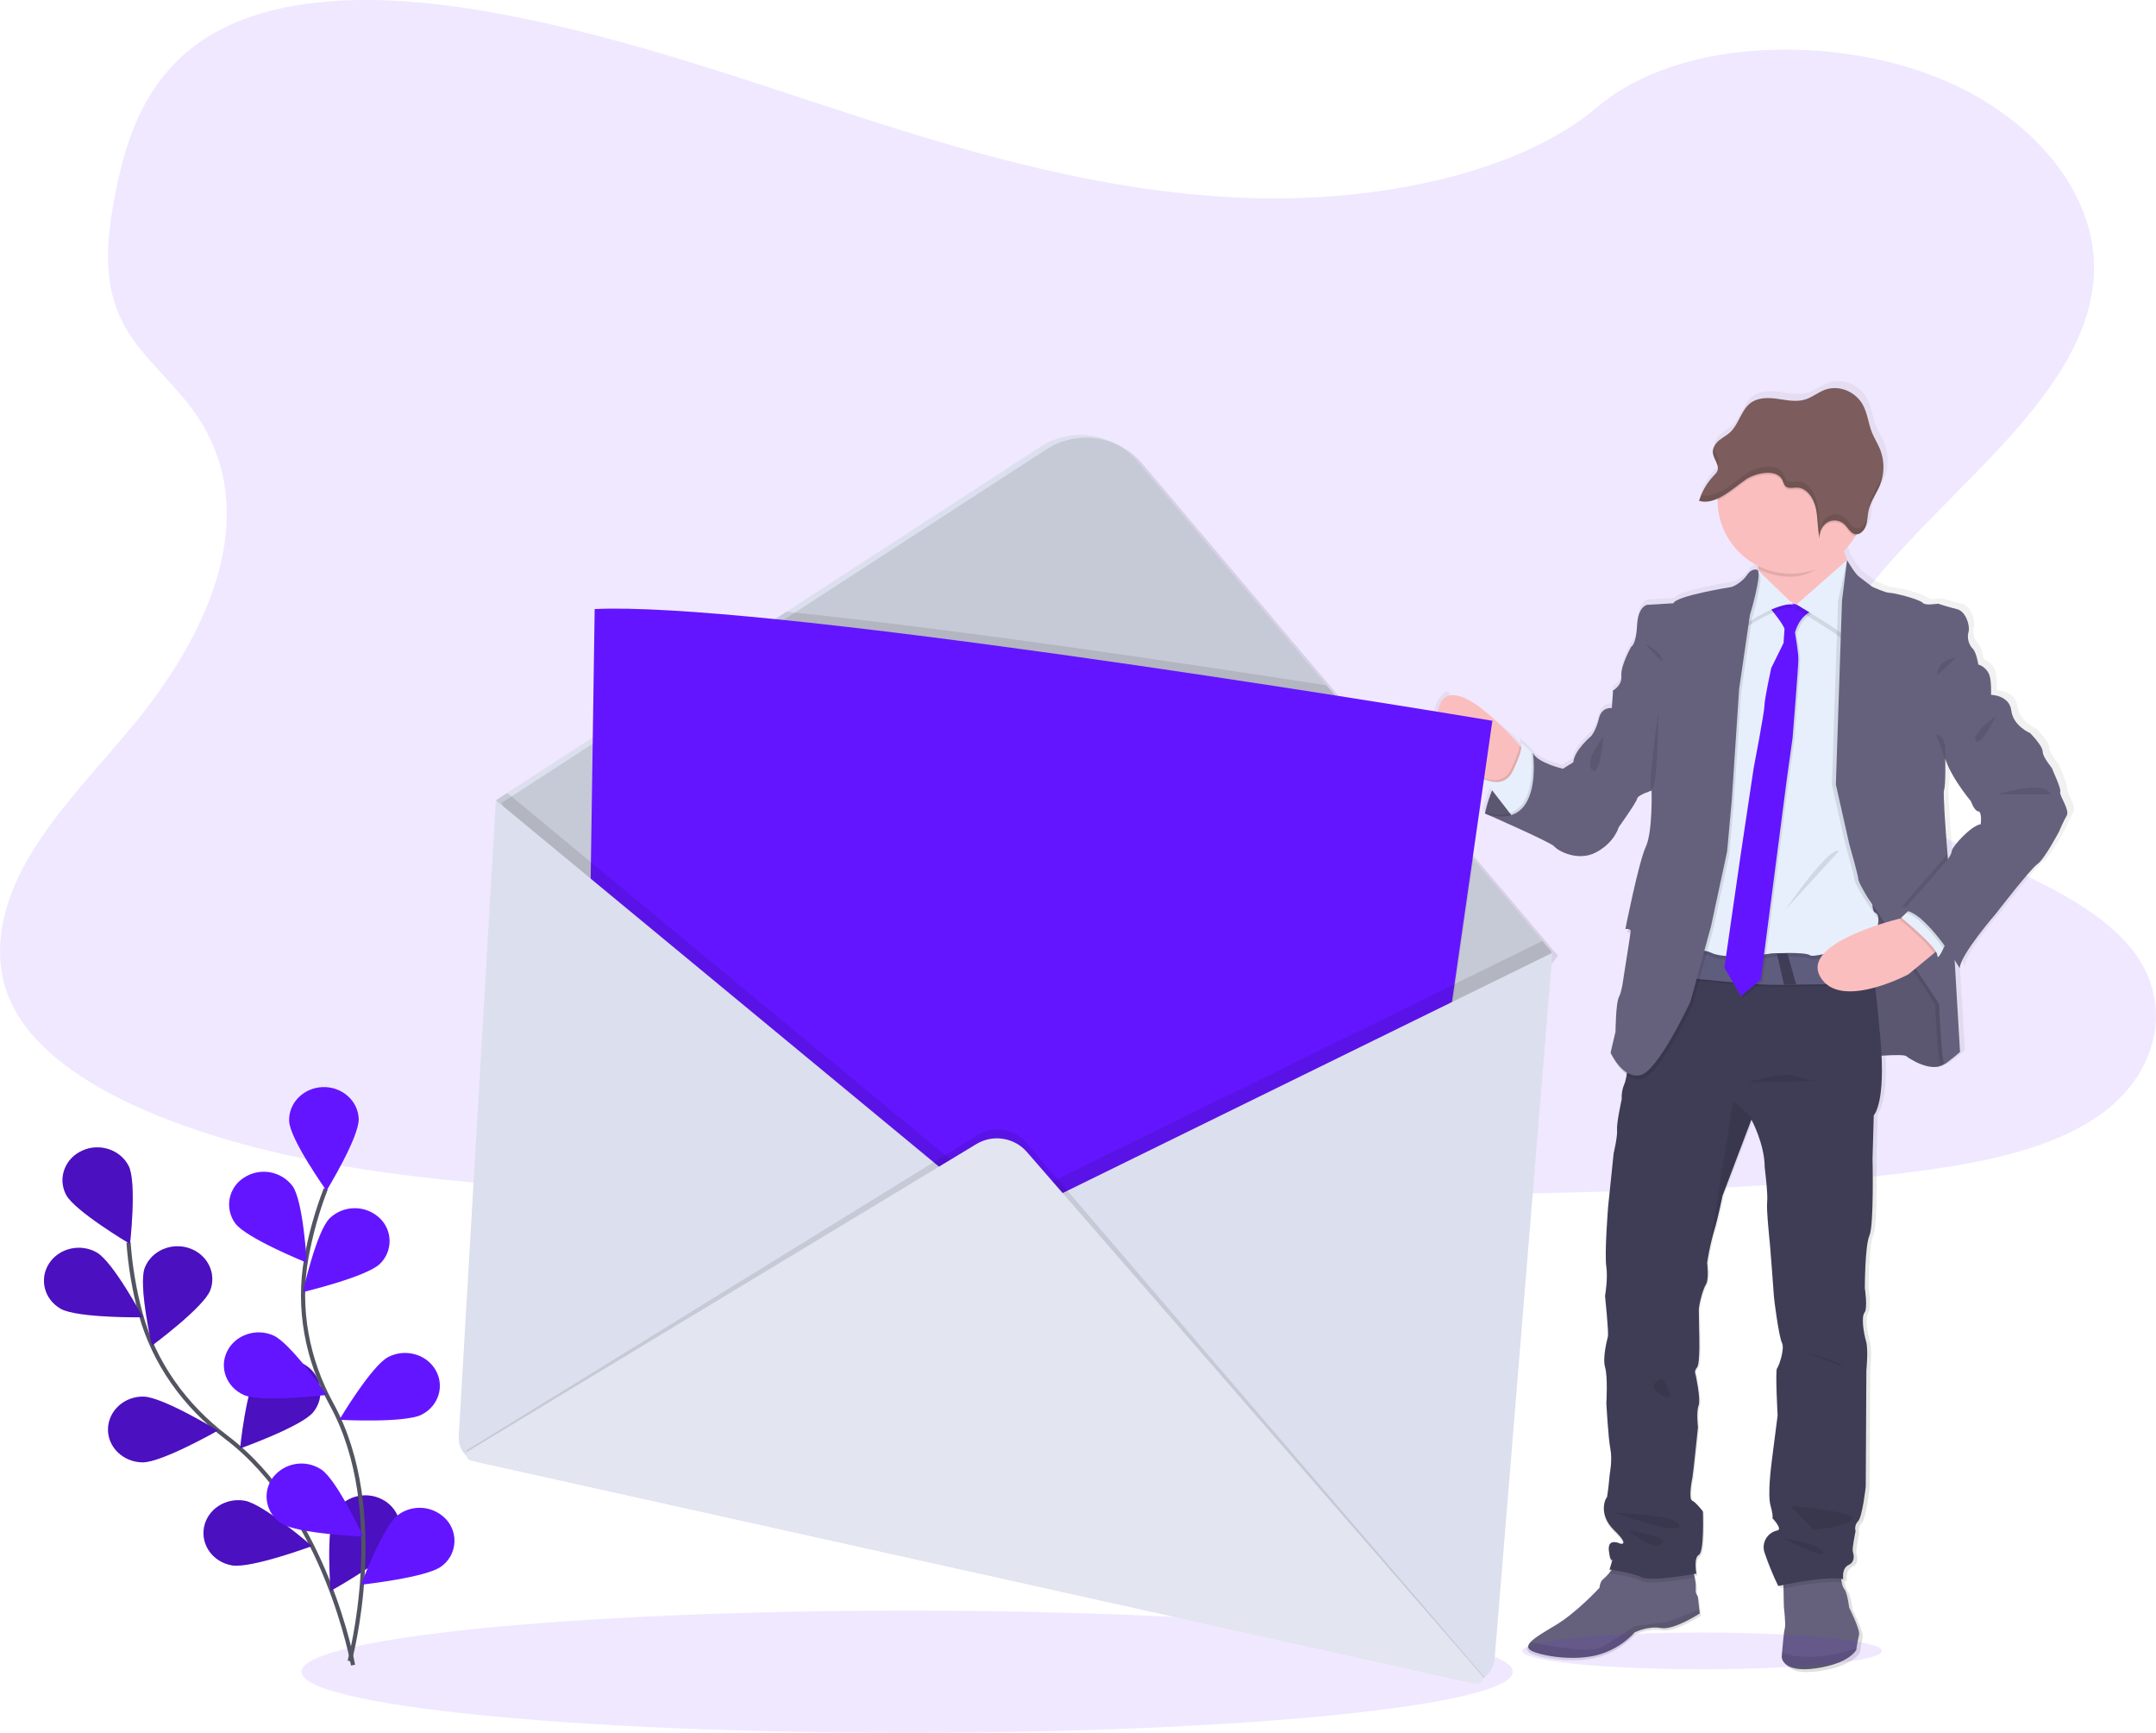
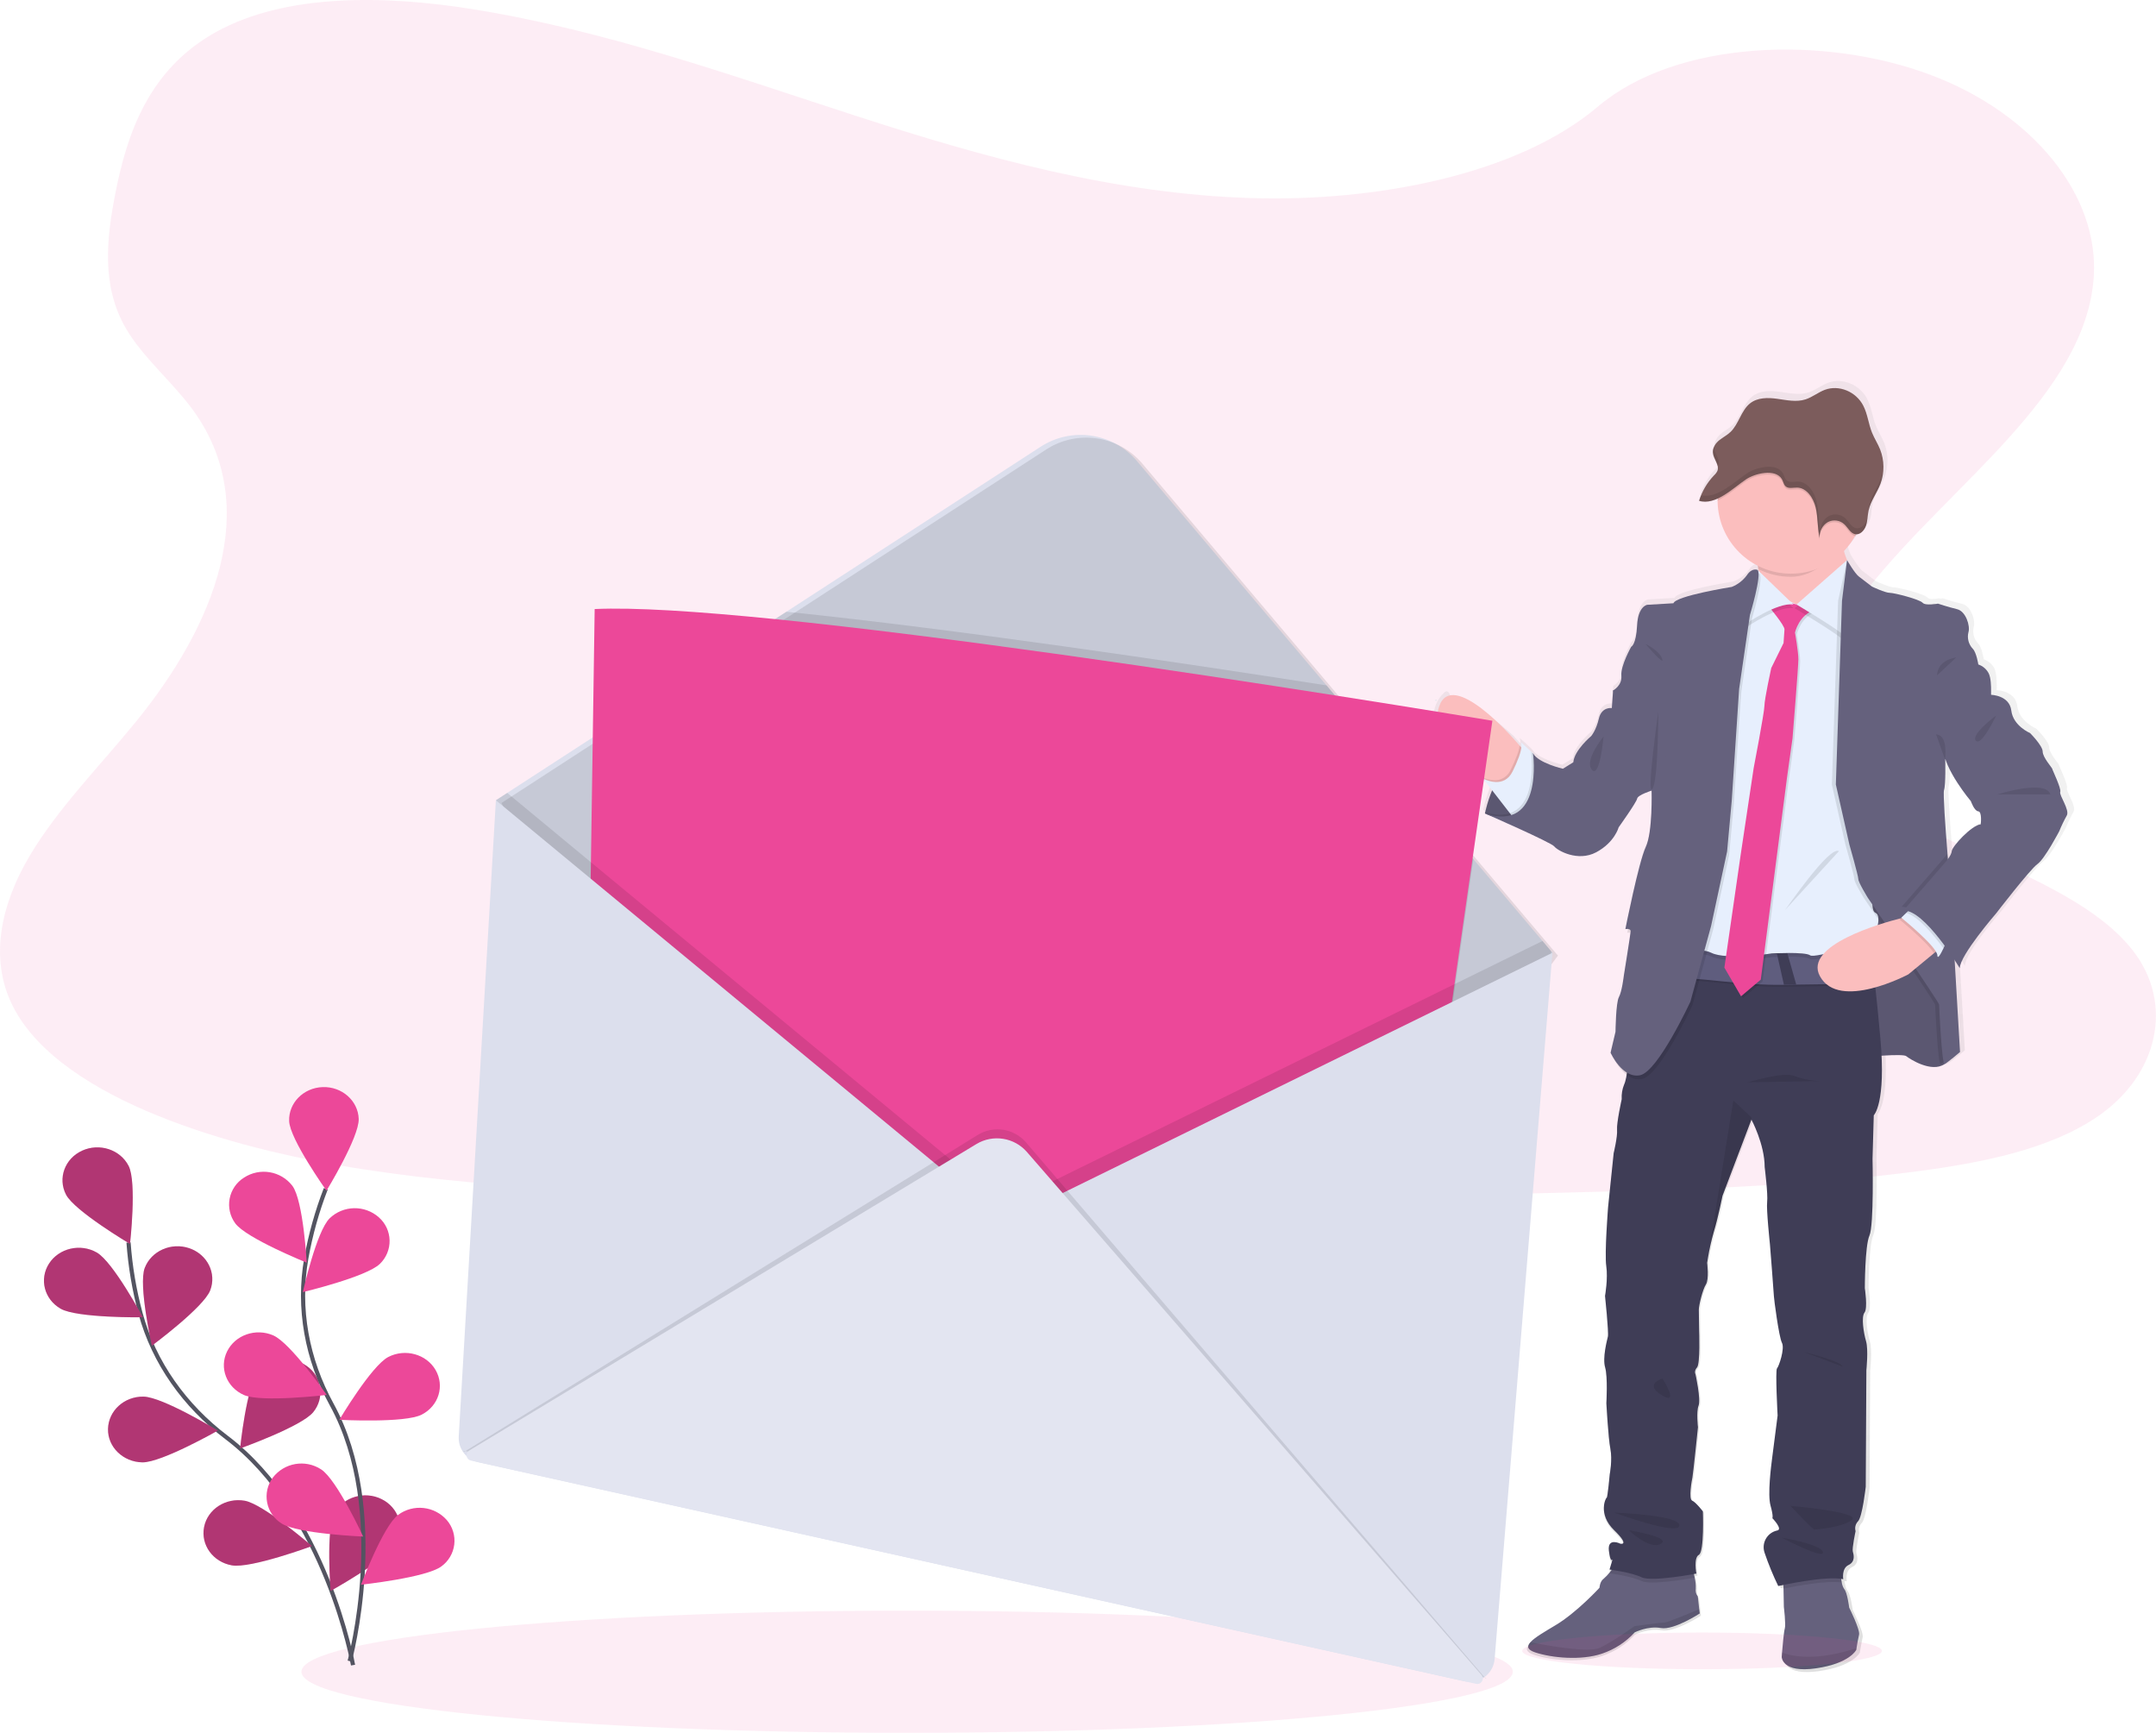
<svg xmlns="http://www.w3.org/2000/svg" id="94c1f45f-2d92-458e-bbfe-f6c69da92e14" data-name="Layer 1" width="1034.95" height="831.61" viewBox="0 0 1034.95 831.61">
  <defs>
    <linearGradient id="eb1b6581-0e6c-46f0-8ed9-49203ffc7122" x1="924.49" y1="836.62" x2="924.49" y2="217.05" gradientUnits="userSpaceOnUse">
      <stop offset="0" stop-color="gray" stop-opacity="0.25" />
      <stop offset="0.54" stop-color="gray" stop-opacity="0.12" />
      <stop offset="1" stop-color="gray" stop-opacity="0.1" />
    </linearGradient>
  </defs>
-   <path d="M683.84,129.27C617.49,127.36,554.3,109.52,494,90S373.84,48.89,309.08,38.55c-41.65-6.65-89.28-7.59-122.84,11C153.94,67.44,143.51,98.33,137.9,127c-4.23,21.56-6.71,44.26,4.86,64.44,8,14,22.29,25.79,32.15,39.21,34.3,46.71,10.06,104.3-27.12,149.9-17.44,21.39-37.67,41.8-51.13,64.57S77,494,88.75,517.2c11.67,23,39.48,40.31,69.61,52.48,61.19,24.7,133.3,31.77,203.61,35.78,155.64,8.86,312.12,5,468.18,1.18,57.75-1.42,115.76-2.86,172.58-10.3,31.55-4.13,64.12-10.68,87-26.5,29.08-20.08,36.28-54.09,16.8-79.27-32.68-42.24-123-52.73-145.89-98.06-12.58-24.95.34-52.75,18.61-75.89,39.2-49.64,104.91-93.19,108.37-149.93,2.37-39-29.21-78-78.05-96.44-51.19-19.33-122.18-16.9-160,15.1C810.76,118.29,742.42,131,683.84,129.27Z" transform="translate(-82.53 -34.2)" fill="#6415ff" opacity="0.1" />
-   <ellipse cx="435.45" cy="802.29" rx="290.75" ry="29.32" fill="#6415ff" opacity="0.1" />
+   <path d="M683.84,129.27C617.49,127.36,554.3,109.52,494,90S373.84,48.89,309.08,38.55c-41.65-6.65-89.28-7.59-122.84,11C153.94,67.44,143.51,98.33,137.9,127c-4.23,21.56-6.71,44.26,4.86,64.44,8,14,22.29,25.79,32.15,39.21,34.3,46.71,10.06,104.3-27.12,149.9-17.44,21.39-37.67,41.8-51.13,64.57S77,494,88.75,517.2c11.67,23,39.48,40.31,69.61,52.48,61.19,24.7,133.3,31.77,203.61,35.78,155.64,8.86,312.12,5,468.18,1.18,57.75-1.42,115.76-2.86,172.58-10.3,31.55-4.13,64.12-10.68,87-26.5,29.08-20.08,36.28-54.09,16.8-79.27-32.68-42.24-123-52.73-145.89-98.06-12.58-24.95.34-52.75,18.61-75.89,39.2-49.64,104.91-93.19,108.37-149.93,2.37-39-29.21-78-78.05-96.44-51.19-19.33-122.18-16.9-160,15.1C810.76,118.29,742.42,131,683.84,129.27Z" transform="translate(-82.53 -34.2)" fill="#EC4899" opacity="0.1" />
+   <ellipse cx="435.45" cy="802.29" rx="290.75" ry="29.32" fill="#EC4899" opacity="0.1" />
  <path d="M252,833.31S239.1,760.22,191.22,724c-20.09-15.2-34.79-35.87-41.21-59.41a179.25,179.25,0,0,1-5.78-34.1" transform="translate(-82.53 -34.2)" fill="none" stroke="#535461" stroke-miterlimit="10" stroke-width="2" />
-   <path d="M114.21,607.49c4,7.83,30.73,23.68,30.73,23.68s3.36-29.61-.67-37.45-14-11.11-22.32-7.31S110.18,599.65,114.21,607.49Z" transform="translate(-82.53 -34.2)" fill="#6415ff" />
-   <path d="M111.66,662.28c7.9,4.51,39.44,4.11,39.44,4.11S136.87,639.81,129,635.3s-18.16-2.13-22.94,5.32S103.77,657.77,111.66,662.28Z" transform="translate(-82.53 -34.2)" fill="#6415ff" />
-   <path d="M150.87,736c9.22.13,36.23-15.25,36.23-15.25s-26.49-16.16-35.72-16.3-16.82,6.82-17,15.53S141.64,735.84,150.87,736Z" transform="translate(-82.53 -34.2)" fill="#6415ff" />
-   <path d="M193.83,785.43c9.06,1.61,38.44-9.25,38.44-9.25S209.05,756,200,754.42s-17.8,4-19.5,12.6S184.76,783.83,193.83,785.43Z" transform="translate(-82.53 -34.2)" fill="#6415ff" />
-   <path d="M183.44,653.45c-3.15,8.19-28,26.55-28,26.55s-6.58-29.12-3.43-37.31,12.74-12.42,21.41-9.45S186.59,645.27,183.44,653.45Z" transform="translate(-82.53 -34.2)" fill="#6415ff" />
-   <path d="M232.91,711.89c-5.6,6.93-35.12,17.43-35.12,17.43s3-29.65,8.56-36.57a17.38,17.38,0,0,1,23.42-3A15.2,15.2,0,0,1,232.91,711.89Z" transform="translate(-82.53 -34.2)" fill="#6415ff" />
-   <path d="M272.73,774.92c-4.28,7.72-31.49,22.78-31.49,22.78s-2.39-29.69,1.89-37.41,14.37-10.7,22.55-6.66S277,767.2,272.73,774.92Z" transform="translate(-82.53 -34.2)" fill="#6415ff" />
+   <path d="M114.21,607.49c4,7.83,30.73,23.68,30.73,23.68s3.36-29.61-.67-37.45-14-11.11-22.32-7.31S110.18,599.65,114.21,607.49Z" transform="translate(-82.53 -34.2)" fill="#EC4899" />
+   <path d="M111.66,662.28c7.9,4.51,39.44,4.11,39.44,4.11S136.87,639.81,129,635.3s-18.16-2.13-22.94,5.32S103.77,657.77,111.66,662.28Z" transform="translate(-82.53 -34.2)" fill="#EC4899" />
+   <path d="M150.87,736c9.22.13,36.23-15.25,36.23-15.25s-26.49-16.16-35.72-16.3-16.82,6.82-17,15.53S141.64,735.84,150.87,736Z" transform="translate(-82.53 -34.2)" fill="#EC4899" />
+   <path d="M193.83,785.43c9.06,1.61,38.44-9.25,38.44-9.25S209.05,756,200,754.42s-17.8,4-19.5,12.6S184.76,783.83,193.83,785.43Z" transform="translate(-82.53 -34.2)" fill="#EC4899" />
+   <path d="M183.44,653.45c-3.15,8.19-28,26.55-28,26.55s-6.58-29.12-3.43-37.31,12.74-12.42,21.41-9.45S186.59,645.27,183.44,653.45Z" transform="translate(-82.53 -34.2)" fill="#EC4899" />
+   <path d="M232.91,711.89c-5.6,6.93-35.12,17.43-35.12,17.43s3-29.65,8.56-36.57a17.38,17.38,0,0,1,23.42-3A15.2,15.2,0,0,1,232.91,711.89Z" transform="translate(-82.53 -34.2)" fill="#EC4899" />
+   <path d="M272.73,774.92c-4.28,7.72-31.49,22.78-31.49,22.78s-2.39-29.69,1.89-37.41,14.37-10.7,22.55-6.66S277,767.2,272.73,774.92Z" transform="translate(-82.53 -34.2)" fill="#EC4899" />
  <path d="M114.21,607.49c4,7.83,30.73,23.68,30.73,23.68s3.36-29.61-.67-37.45-14-11.11-22.32-7.31S110.18,599.65,114.21,607.49Z" transform="translate(-82.53 -34.2)" opacity="0.25" />
  <path d="M111.66,662.28c7.9,4.51,39.44,4.11,39.44,4.11S136.87,639.81,129,635.3s-18.16-2.13-22.94,5.32S103.77,657.77,111.66,662.28Z" transform="translate(-82.53 -34.2)" opacity="0.25" />
  <path d="M150.87,736c9.22.13,36.23-15.25,36.23-15.25s-26.49-16.16-35.72-16.3-16.82,6.82-17,15.53S141.64,735.84,150.87,736Z" transform="translate(-82.53 -34.2)" opacity="0.25" />
  <path d="M193.83,785.43c9.06,1.61,38.44-9.25,38.44-9.25S209.05,756,200,754.42s-17.8,4-19.5,12.6S184.76,783.83,193.83,785.43Z" transform="translate(-82.53 -34.2)" opacity="0.25" />
  <path d="M183.44,653.45c-3.15,8.19-28,26.55-28,26.55s-6.58-29.12-3.43-37.31,12.74-12.42,21.41-9.45S186.59,645.27,183.44,653.45Z" transform="translate(-82.53 -34.2)" opacity="0.25" />
  <path d="M232.91,711.89c-5.6,6.93-35.12,17.43-35.12,17.43s3-29.65,8.56-36.57a17.38,17.38,0,0,1,23.42-3A15.2,15.2,0,0,1,232.91,711.89Z" transform="translate(-82.53 -34.2)" opacity="0.25" />
  <path d="M272.73,774.92c-4.28,7.72-31.49,22.78-31.49,22.78s-2.39-29.69,1.89-37.41,14.37-10.7,22.55-6.66S277,767.2,272.73,774.92Z" transform="translate(-82.53 -34.2)" opacity="0.25" />
  <path d="M250.38,831.39s19.57-71.76-8.65-123.2c-11.84-21.58-16.41-46.1-12.17-70.08a180,180,0,0,1,9.35-33.38" transform="translate(-82.53 -34.2)" fill="none" stroke="#535461" stroke-miterlimit="10" stroke-width="2" />
-   <path d="M221.33,572.22c.32,8.7,17.93,33.41,17.93,33.41s15.78-25.79,15.46-34.5-8.05-15.52-17.27-15.22S221,563.51,221.33,572.22Z" transform="translate(-82.53 -34.2)" fill="#6415ff" />
-   <path d="M195.49,621.34c5.28,7.14,34.28,18.84,34.28,18.84s-1.6-29.74-6.88-36.89a17.35,17.35,0,0,0-23.26-3.91A15.23,15.23,0,0,0,195.49,621.34Z" transform="translate(-82.53 -34.2)" fill="#6415ff" />
-   <path d="M199.69,703.71c8.38,3.65,39.68-.07,39.68-.07s-17.29-24.92-25.67-28.57-18.3-.2-22.17,7.71S191.32,700.06,199.69,703.71Z" transform="translate(-82.53 -34.2)" fill="#6415ff" />
-   <path d="M217.74,765.36c7.61,4.94,39.12,6.25,39.12,6.25s-12.58-27.31-20.18-32.24a17.33,17.33,0,0,0-23.23,4A15.23,15.23,0,0,0,217.74,765.36Z" transform="translate(-82.53 -34.2)" fill="#6415ff" />
-   <path d="M264.9,640.73c-6.4,6.28-37,13.57-37,13.57s6.49-29.15,12.88-35.43a17.42,17.42,0,0,1,23.63-.44A15.16,15.16,0,0,1,264.9,640.73Z" transform="translate(-82.53 -34.2)" fill="#6415ff" />
-   <path d="M285,713.08c-8.09,4.19-39.58,2.5-39.58,2.5s15.43-26,23.52-30.16,18.25-1.39,22.68,6.25S293.13,708.89,285,713.08Z" transform="translate(-82.53 -34.2)" fill="#6415ff" />
-   <path d="M294.39,785.94c-7.23,5.42-38.57,8.78-38.57,8.78s10.56-28.07,17.79-33.49a17.38,17.38,0,0,1,23.47,2.55A15.19,15.19,0,0,1,294.39,785.94Z" transform="translate(-82.53 -34.2)" fill="#6415ff" />
+   <path d="M221.33,572.22c.32,8.7,17.93,33.41,17.93,33.41s15.78-25.79,15.46-34.5-8.05-15.52-17.27-15.22S221,563.51,221.33,572.22Z" transform="translate(-82.53 -34.2)" fill="#EC4899" />
+   <path d="M195.49,621.34c5.28,7.14,34.28,18.84,34.28,18.84s-1.6-29.74-6.88-36.89a17.35,17.35,0,0,0-23.26-3.91A15.23,15.23,0,0,0,195.49,621.34Z" transform="translate(-82.53 -34.2)" fill="#EC4899" />
+   <path d="M199.69,703.71c8.38,3.65,39.68-.07,39.68-.07s-17.29-24.92-25.67-28.57-18.3-.2-22.17,7.71S191.32,700.06,199.69,703.71Z" transform="translate(-82.53 -34.2)" fill="#EC4899" />
+   <path d="M217.74,765.36c7.61,4.94,39.12,6.25,39.12,6.25s-12.58-27.31-20.18-32.24a17.33,17.33,0,0,0-23.23,4A15.23,15.23,0,0,0,217.74,765.36Z" transform="translate(-82.53 -34.2)" fill="#EC4899" />
+   <path d="M264.9,640.73c-6.4,6.28-37,13.57-37,13.57s6.49-29.15,12.88-35.43a17.42,17.42,0,0,1,23.63-.44A15.16,15.16,0,0,1,264.9,640.73Z" transform="translate(-82.53 -34.2)" fill="#EC4899" />
+   <path d="M285,713.08c-8.09,4.19-39.58,2.5-39.58,2.5s15.43-26,23.52-30.16,18.25-1.39,22.68,6.25S293.13,708.89,285,713.08Z" transform="translate(-82.53 -34.2)" fill="#EC4899" />
+   <path d="M294.39,785.94c-7.23,5.42-38.57,8.78-38.57,8.78s10.56-28.07,17.79-33.49a17.38,17.38,0,0,1,23.47,2.55A15.19,15.19,0,0,1,294.39,785.94Z" transform="translate(-82.53 -34.2)" fill="#EC4899" />
  <path d="M1074.74,412.36c.6-1.64-3.9-10.73-3.9-11.18s-4.65-5.52-4.65-8.35-6.16-8.94-6.16-8.94-8.25-3.43-9.15-10.88-9.89-7.61-9.91-7.61h0s0-.68.06-1.71c0-2.32-.07-6.46-1.11-8.72a8.85,8.85,0,0,0-5.11-4.33s-.9-5.81-2.7-7.6A8.56,8.56,0,0,1,1030,335c.9-2.83-1.2-10-5.56-11s-9.3-2.68-9.3-2.68-.49.09-1.2.19l-.6-.19a26.78,26.78,0,0,1-3.16.39,3.85,3.85,0,0,1-2.54-.84c-1.51-1.64-13.67-4.77-15.92-4.77s-8.71-3-8.71-3l-6.44-4.92c-1.81-1.38-5.16-7-5.65-7.79l-.06-.11h0l0,0a27,27,0,0,1-1.36-3.92v0a35.44,35.44,0,0,0,5.58-7.67c.16-.29.3-.59.44-.88a3.59,3.59,0,0,0,1-.16c.13,0,.26-.1.39-.15a6.55,6.55,0,0,0,3.19-3.81h0c.11-.32.21-.65.29-1,0-.11,0-.23.07-.34s.1-.45.14-.68.05-.26.07-.38.07-.45.1-.68,0-.25,0-.37c0-.29.07-.57.11-.85h0a30.28,30.28,0,0,1,.47-3.15s0,0,0,0h0c.9-4,3.33-7.46,5.06-11.2h0c.25-.53.48-1.08.69-1.63s.42-1.2.59-1.81l.15-.56c.11-.44.21-.89.3-1.34,0-.2.08-.4.11-.6.1-.62.19-1.24.24-1.87A23.18,23.18,0,0,0,987,246.72c-1.13-2.8-2.8-5.32-3.94-8.12-1.73-4.24-2.18-9-4.29-13.08-3.53-6.78-11.85-10.17-18.69-7.62-3.27,1.21-6.1,3.57-9.41,4.63-4.44,1.41-9.18.35-13.77-.29s-9.67-.69-13.36,2.31c-4.25,3.45-5.42,9.94-9.41,13.73-1.67,1.59-3.76,2.61-5.53,4.08a9,9,0,0,0-2.77,3.79c0,.11-.07.21-.1.32s-.07.25-.1.38-.06.3-.08.45,0,.21,0,.31a5.33,5.33,0,0,0,0,.8h0a6.54,6.54,0,0,0,.13.75c0,.07,0,.14,0,.21s.12.41.19.62a.56.56,0,0,0,0,.12c.08.23.17.45.26.68l.15.34.12.28a17.38,17.38,0,0,1,1.39,3.46,3.91,3.91,0,0,1-.13,2.29,7,7,0,0,1-1.67,2.18,31,31,0,0,0-6.77,10.85c-.17.46-.34.92-.49,1.4v0l.21.05a8.52,8.52,0,0,0,1.31.29c.25,0,.5.06.76.08a11.75,11.75,0,0,0,3.06-.24c.25-.05.51-.11.76-.18a18.87,18.87,0,0,0,3-1.11c0,.3,0,.61,0,.91s0,.34,0,.51a35.47,35.47,0,0,0,19.69,31.71c0,.32.09.65.13,1s.07.54.1.81l-.4-.39s-2.71-1.34-5.26,2.53-7.35,5.67-7.35,5.67-27.32,4.32-28.37,7.9l-12.76.74s-4.51.6-5,10-2.85,10.29-2.85,10.29-5.25,9.24-4.8,14-4,7.16-4,7.16l-.6,8.49s-5-.74-6.31,5.07-3.75,8.5-3.75,8.5-8.26,6.86-8.71,12.67l-5.1,3.13s-11.86-2.68-14.56-7.45l-.83-.78a.75.75,0,0,1-.07-.12.28.28,0,0,0,0,.06c-1.78-1.68-5.54-5.18-5-4.38a3.64,3.64,0,0,1,.24,2.4l-.88-1-2.36-2.62s-19.17-18-30.43-19.38h0c-.15-.29-.87-3.12-2.79-1.35a15.65,15.65,0,0,0-.11,23l17.95,16.77.46.34,3.86,5c-.65,1.56-1.2,3.07-1.65,4.45,0,0,0,.09-.05.13-.09.3-.19.58-.28.86l-.09.3c-.08.28-.17.56-.25.82s-.09.33-.14.49,0,.19-.08.28c-.42,1.5-.7,2.65-.84,3.29l-1-.31,1,.42c0,.05,0,.11,0,.16l-.06.31.92.4c5.26,2.29,31.51,13.8,32.86,15.55,1.5,1.93,11.4,7.6,20.41,2.83s11-12.08,11-12.08,8.7-12.07,9-13.86,7.06-3.88,7.06-3.88.6,20-2.85,27.28-9.91,39.66-9.91,39.66a4.76,4.76,0,0,1,1.28-.08c-.24,1.17-.38,1.87-.38,1.87a4.46,4.46,0,0,1,1.59,0c-.48,3.68-3.24,20.76-3.24,20.76s-.9,7.75-2.4,10.43-1.65,16.7-1.65,16.7l-2.4,10.13a19.57,19.57,0,0,0,.91,1.75v0s2.58,5.72,6.91,8.93a18.3,18.3,0,0,1-1.21,4.64,16.07,16.07,0,0,0-1.2,7.15s-2.55,11.48-2.25,14.76-1.65,11.33-1.65,11.33L854.54,613s-1.8,22.51-.9,28.63-.61,14.45-.61,14.45,1.8,17.74,1.35,19.68-2.7,10.28-1.35,14.91.61,17.29.61,17.29.9,16.69,1.94,22.06-.3,12.23-.3,12.23-1,11.47-1.5,11.47-4.35,7.9,3.6,15.66,3,6.55,3,6.55-6.3-3.13-5.56,3.28c.72,6.1,1.71,4.51,1.8,4.34l-1.5,4.9,1,.15-.87,1a23.29,23.29,0,0,1-3,3.14c-1.81,1.34-2,4.32-2,4.32s-11.1,12.08-21.46,18.19c-5.45,3.22-10.15,5.94-12.2,8.19-1.85,2-1.55,3.66,2.29,4.93,8.11,2.68,22.36,4,32.57.6a38.06,38.06,0,0,0,15.91-10.29s6.46-3.28,12.77-2.09,18.91-7,18.91-7l-.23-2.12-.67-6.09a4.79,4.79,0,0,1-1.05-3.72,19.31,19.31,0,0,0-.53-5.36c-.1-.59-.22-1.18-.33-1.73l1.15-.21s-1.49-7.61,1.21-9.1,1.94-21,1.94-21-3.44-4.47-5.25-5.21-.15-10,.16-11.19,2.7-24.3,2.7-24.3-.9-7.3.3-10.43S897,694,897,694s-.9-1.49.76-3.28,1-17.74,1-17.74-.14-8.05-.14-10.14,1.8-9.69,3.45-12.22.6-10.44.6-10.44v0l.09-.59c0-.23.08-.51.14-.85l.13-.79A112.6,112.6,0,0,1,906,624.94c2-6.26,4.2-17.29,4.2-17.29l14-36.4.16-.43s6.45,11.93,6.45,23c0,0,1.65,13.27,1.2,16.85S933.34,631,933.34,631s1.95,24.15,1.95,25.2,2.4,19.68,3.91,22.51-1.51,11.48-2.41,12.37.3,22.81.3,22.81-2.25,17.29-2.7,20.87-2.25,17.3-.75,22.66.9,6.11.9,6.11,5.41,5.52,2.25,6a8.25,8.25,0,0,0-6,10.87,139.25,139.25,0,0,0,6.61,16s.93-.21,2.48-.52l0,1.77.18,8.88s1,8.5.45,10.44c-.44,1.42-1,8.1-1.33,11.59-.11,1.27-.17,2.12-.17,2.12s0,7.9,16.66,5.52,19.66-8.94,19.66-8.94,0-.31.12-.82c.25-1.51.79-4.71,1.23-6.49.6-2.39-4.8-13.12-4.8-13.12s-.9-7.3-2.41-8.94a7.92,7.92,0,0,1-1.2-3.13c-.14-.6-.26-1.23-.36-1.84a11,11,0,0,1,1.11.2s-.9-5.22,2.56-6.86,2.55-5.06,2.1-6.56,1.35-9.84,1.35-9.84a4.85,4.85,0,0,1,1.2-4.76c2.11-2.1,3.75-16.7,3.75-16.7l.3-56.35s1.06-10-.14-14-2.41-11.77-.76-13.86.15-11.77.15-11.77,0-20.43,2.26-25.49,1.5-37.12,1.5-37.12l.59-21s4.91-4.64,3.75-28.83c5.23-.33,11.13-.52,12,.2,1.65,1.35,12.31,8.2,18.61,3.88,1.35-.6,7.5-5.81,7.5-5.81l-2.64-44.7c1.65,2.49,2.65,4.15,2.65,4.15,0-6.26,17.71-26.54,17.71-26.54s16.51-21.31,20.11-23.85,10.66-15.95,10.66-15.95a64.65,64.65,0,0,1,3.61-7.45C1079.55,421.16,1074.14,414,1074.74,412.36ZM1036,428c-4.5.45-14,10.74-14.11,13-.07,1.18-1.07,2.76-2,4-.07-.9-.15-1.82-.22-2.75-1.06-13.17-2.21-29.22-1.69-30.78.91-2.68.6-14.75.6-14.75l0,0,.16-.23c3,9.35,12.43,20.38,12.43,20.38s1.65,4.77,3.6,4.92S1036,428,1036,428Z" transform="translate(-82.53 -34.2)" fill="url(#eb1b6581-0e6c-46f0-8ed9-49203ffc7122)" />
  <path d="M795.34,424.61s5.47-28.7,23.08-28.85l12.87,26.48-8.58,5.92S804.07,428.75,795.34,424.61Z" transform="translate(-82.53 -34.2)" fill="#65617d" />
  <path d="M831.29,422.24l-8.58,5.92s-13.12.42-22.5-1.89a26.92,26.92,0,0,1-4.87-1.66s0-.16.1-.46c0,0,0-.07,0-.11a64.76,64.76,0,0,1,3.33-10.54c.55-1.29,1.16-2.62,1.82-3.95,2.58-5,6.2-9.82,11.16-12.23a15.17,15.17,0,0,1,5.87-1.53l.52,0h.26l.28.59,4.35,8.94Z" transform="translate(-82.53 -34.2)" opacity="0.1" />
  <path d="M977.45,541.48s18.5-1.77,20.12-.44,12.13,8.13,18.35,3.84,2.07-19.23,2.07-19.82-.59-21.75-.59-21.75l-11.1-14.94-13.9-26.18L964,459.37l.74,41.58-.15,21.3Z" transform="translate(-82.53 -34.2)" fill="#65617d" />
  <path d="M977.45,541.48s18.5-1.77,20.12-.44,12.13,8.13,18.35,3.84,2.07-19.23,2.07-19.82-.59-21.75-.59-21.75l-11.1-14.94-13.9-26.18L964,459.37l.74,41.58-.15,21.3Z" transform="translate(-82.53 -34.2)" opacity="0.1" />
  <path d="M814.72,395s-1.48,18.05-12.72,18.34c0,0-3.19-1.92-7.48-5.12-9.88-7.39-25.55-21.6-21.22-34.82,6.21-18.93,36.39,16,36.39,16L812,392Z" transform="translate(-82.53 -34.2)" fill="#fbbebe" />
  <path d="M814.72,395s-1.48,18.05-12.72,18.34c0,0-3.19-1.92-7.48-5.12l-.95-1.23a14.79,14.79,0,0,0,6.16,1.66,8.33,8.33,0,0,0,8-5.07,63.51,63.51,0,0,0,3.11-7.16A20.87,20.87,0,0,0,812,392Z" transform="translate(-82.53 -34.2)" opacity="0.1" />
  <path d="M809.84,427.72l-2.53-3.26-8.52-11-4.34-5.61a14.62,14.62,0,0,0,6.16,1.66c2.83.07,6-1,8-5.06a64.62,64.62,0,0,0,3.11-7.17c1.4-4,1.38-6,.88-6.73s3.14,2.68,4.89,4.34l.06.06.82.77.3.6,4.29,8.57s0,.12,0,.36C823.38,408,824.83,425.27,809.84,427.72Z" transform="translate(-82.53 -34.2)" fill="#e7effd" />
  <path d="M898.46,808.51s-12.43,8.14-18.64,7-12.58,2.08-12.58,2.08a37.48,37.48,0,0,1-15.69,10.21c-10,3.4-24.1,2.06-32.09-.6-3.78-1.26-4.09-2.88-2.27-4.89,2-2.24,6.66-4.93,12-8.13,10.21-6.06,21.15-18,21.15-18s.15-3,1.93-4.28a23.06,23.06,0,0,0,3-3.12c1.59-1.88,3.08-3.84,3.08-3.84L894.91,786s.62,2.63,1.11,5.32a19.27,19.27,0,0,1,.51,5.33,4.82,4.82,0,0,0,1,3.69l.66,6Z" transform="translate(-82.53 -34.2)" fill="#65617d" />
  <path d="M974.94,818.72c-.44,1.77-1,4.94-1.21,6.43l-.13.82s-3,6.51-19.37,8.88-16.42-5.48-16.42-5.48.06-.84.16-2.11c.29-3.46.88-10.09,1.32-11.5.58-1.92-.45-10.36-.45-10.36l-.17-8.81-.13-6.12,27.23-2.82a49.4,49.4,0,0,0,.88,6.06,7.75,7.75,0,0,0,1.19,3.11c1.48,1.63,2.36,8.88,2.36,8.88S975.53,816.35,974.94,818.72Z" transform="translate(-82.53 -34.2)" fill="#65617d" />
  <path d="M894.91,786s.62,2.63,1.11,5.32c-3.95.73-21.21,3.72-25.52,1.63-4.89-2.37-15.39-3.7-15.39-3.7l.17-.6c1.59-1.88,3.08-3.84,3.08-3.84Z" transform="translate(-82.53 -34.2)" opacity="0.1" />
  <path d="M966.65,793.71c-6.9-1.17-22,1.66-28,2.88l-.13-6.12,27.23-2.82A49.4,49.4,0,0,0,966.65,793.71Z" transform="translate(-82.53 -34.2)" opacity="0.1" />
  <path d="M982,569.44l-.59,20.86s.74,31.81-1.48,36.84-2.22,25.3-2.22,25.3,1.48,9.61-.15,11.68-.44,9.76.74,13.76.15,13.91.15,13.91l-.3,55.92s-1.62,14.49-3.7,16.57a4.85,4.85,0,0,0-1.18,4.73s-1.77,8.28-1.33,9.77,1.33,4.88-2.07,6.5-2.52,6.81-2.52,6.81c-8.13-1.93-31.21,3.26-31.21,3.26a138.84,138.84,0,0,1-6.51-15.84,8.19,8.19,0,0,1,5.92-10.79c3.1-.45-2.22-5.92-2.22-5.92s.59-.74-.89-6.06.29-19,.74-22.5,2.66-20.71,2.66-20.71-1.18-21.74-.29-22.63,3.84-9.47,2.37-12.28-3.86-21.3-3.86-22.34-1.91-25-1.91-25-1.78-16.72-1.33-20.27-1.19-16.71-1.19-16.71c0-11-6.36-22.79-6.36-22.79l-.16.43L909.4,608.06s-2.22,10.94-4.14,17.15a112.18,112.18,0,0,0-2.89,12.85l-.13.79c0,.33-.1.61-.13.83l-.09.6v0s1,7.84-.6,10.36-3.4,10.06-3.4,12.13.15,10.06.15,10.06.59,15.83-1,17.61-.75,3.25-.75,3.25,2.66,12,1.48,15.09-.29,10.35-.29,10.35-2.37,22.94-2.66,24.12-1.93,10.36-.15,11.1,5.17,5.17,5.17,5.17.75,19.39-1.92,20.86-1.19,9-1.19,9-21.44,4.14-26.32,1.77-15.39-3.7-15.39-3.7l1.47-4.86c-.09.17-1.07,1.75-1.77-4.31-.73-6.36,5.48-3.26,5.48-3.26s4.88,1.19-3-6.5-4-15.54-3.55-15.54,1.49-11.38,1.49-11.38,1.33-6.81.29-12.14-1.92-21.9-1.92-21.9.74-12.57-.59-17.15.88-12.88,1.33-14.8S853,656.13,853,656.13s1.48-8.28.59-14.34.89-28.41.89-28.41l2.66-25.74s1.92-8,1.63-11.25S861,561.75,861,561.75a16,16,0,0,1,1.18-7.1c1.48-3,2.07-12.72,2.07-12.72l14.21-32.55,7-28.7,93.93-.89s.35,2.49.92,7,1.37,11.21,2.26,19.48c.82,7.51,1.72,16.34,2.59,26.17C988,563.82,982,569.44,982,569.44Z" transform="translate(-82.53 -34.2)" fill="#3f3d56" />
  <path d="M973.31,310.4l-21.9,23.38s-28.1-11.25-25.14-15.09c1.14-1.49,1-6.19.3-11.37-1-8.2-3.26-17.63-3.26-17.63s49.11-8,45,.29c-1.51,3-1.25,6.56-.31,9.83A37,37,0,0,0,973.31,310.4Z" transform="translate(-82.53 -34.2)" fill="#fbbebe" />
  <path d="M968.28,290c-1.51,3-2.23,3.32-1.29,6.59C960.57,303.46,952.4,311,942.24,311a35.06,35.06,0,0,1-15.67-3.67c-1-8.2-3.26-17.63-3.26-17.63S972.42,281.7,968.28,290Z" transform="translate(-82.53 -34.2)" opacity="0.1" />
  <path d="M977.46,274.89a35.22,35.22,0,0,1-70.43,0c0-.17,0-.34,0-.5a35.21,35.21,0,0,1,70.42.5Z" transform="translate(-82.53 -34.2)" fill="#fbbebe" />
  <path d="M982.55,507.18c-4.66,0-20.19.17-37.55.44h-.21l-5.73.1h-.18c-20.58.33-40.87-3.69-49-2.93-17.3,1.62,6.22-16,6.22-16a144.78,144.78,0,0,0,39.43,4l5-.26c15.72-.89,31.53-2.37,39.79-4.85C980.87,492.26,981.66,498.91,982.55,507.18Z" transform="translate(-82.53 -34.2)" opacity="0.1" />
  <path d="M982.55,506.29c-4.66,0-20.19.17-37.55.44h-.21l-5.73.1h-.18c-20.58.33-40.87-3.69-49-2.93-17.3,1.63,6.22-16,6.22-16a144.78,144.78,0,0,0,39.43,4l5-.26c15.72-.89,31.53-2.37,39.79-4.84C980.87,491.38,981.66,498,982.55,506.29Z" transform="translate(-82.53 -34.2)" fill="#5f5d7e" />
  <path d="M932.78,320.16l-27.22,12.73-21,162.43s12.42-5.62,19.53-2.07,29,.3,29,.3,16-.89,18.35.89S981.6,487,981.6,487s5-11.24,1.18-13S984,454.79,984,454.79L981.6,337.62l-4.74-15.09-12.72-7.69-13,10.35-6.21.89Z" transform="translate(-82.53 -34.2)" opacity="0.1" />
  <path d="M932.78,318.39l-27.22,12.72-21,162.44s12.42-5.62,19.53-2.07,29,.29,29,.29,16-.88,18.35.89,30.18-7.4,30.18-7.4,5-11.24,1.18-13S984,453,984,453L981.6,335.84l-4.74-15.08-12.72-7.7-13,10.36-6.21.89Z" transform="translate(-82.53 -34.2)" fill="#e7effd" />
  <path d="M932.33,325.93s7.84,9.32,7.7,11.25-.45,6.51-.45,6.51l-5.92,12s-3.25,14.94-3.25,18.05-5.18,30-5.18,30L919,445.17l-7.84,54.3,8,13.75,9.46-8,12.58-96.76,2.66-19.08s2.81-34.32,2.81-37.87-1.62-12.87-1.62-12.87,1.92-8.88,9.91-11-.59-.45-.59-.45l-4.59-3.69-4,1.62S934.7,321.79,932.33,325.93Z" transform="translate(-82.53 -34.2)" opacity="0.1" />
-   <path d="M931.44,325.05s7.85,9.32,7.7,11.24-.45,6.51-.45,6.51l-5.91,12s-3.26,14.94-3.26,18.05-5.18,30-5.18,30l-6.21,41.42-7.84,54.3,8,13.76,9.47-8,12.57-96.75L943,388.51s2.81-34.32,2.81-37.87-1.62-12.87-1.62-12.87,1.92-8.88,9.91-10.95-.59-.44-.59-.44l-4.59-3.7-4,1.63S933.81,320.9,931.44,325.05Z" transform="translate(-82.53 -34.2)" fill="#6415ff" />
+   <path d="M931.44,325.05s7.85,9.32,7.7,11.24-.45,6.51-.45,6.51l-5.91,12s-3.26,14.94-3.26,18.05-5.18,30-5.18,30l-6.21,41.42-7.84,54.3,8,13.76,9.47-8,12.57-96.75L943,388.51s2.81-34.32,2.81-37.87-1.62-12.87-1.62-12.87,1.92-8.88,9.91-10.95-.59-.44-.59-.44l-4.59-3.7-4,1.63S933.81,320.9,931.44,325.05Z" transform="translate(-82.53 -34.2)" fill="#EC4899" />
  <path d="M926.27,309.51s-1.19.89-1.48,6.81-4.44,19.23-4.44,19.23,15.39-10.65,23.08-9.47Z" transform="translate(-82.53 -34.2)" opacity="0.1" />
  <path d="M926.27,307.74s-1.19.88-1.48,6.8-4.44,19.23-4.44,19.23,15.39-10.65,23.08-9.46Z" transform="translate(-82.53 -34.2)" fill="#e7effd" />
  <path d="M968.28,304.78,944,326.08s20.42,12.13,23.08,15.09,5.32-29,5.32-29Z" transform="translate(-82.53 -34.2)" opacity="0.1" />
  <path d="M969.17,303l-24.26,21.31S965.32,336.44,968,339.4s5.32-29,5.32-29Z" transform="translate(-82.53 -34.2)" fill="#e7effd" />
  <path d="M927.15,309.51s-2.66-1.33-5.17,2.52a16.8,16.8,0,0,1-7.25,5.62s-26.93,4.29-28,7.84l-12.58.74s-4.44.59-4.88,9.91-2.81,10.21-2.81,10.21-5.18,9.17-4.73,13.9-4,7.11-4,7.11l18.49,48.08s.6,19.82-2.81,27.07-9.76,39.35-9.76,39.35,2.66-.59,2.51,1.18S863,504.2,863,504.2s-.89,7.69-2.37,10.36S859,531.12,859,531.12l-2.36,10.06s5.62,12.58,14.2,10.8,24.11-35.35,24.11-35.35l9.92-36.25,7.69-35.8,2.22-24.26,3.55-53.7,5.18-35.51S929.23,312,927.15,309.51Z" transform="translate(-82.53 -34.2)" opacity="0.1" />
  <path d="M926.27,307.74s-2.67-1.33-5.18,2.51a16.71,16.71,0,0,1-7.25,5.62s-26.92,4.29-28,7.84l-12.58.74s-4.43.6-4.88,9.92-2.81,10.2-2.81,10.2-5.18,9.18-4.73,13.91-4,7.1-4,7.1l18.5,48.08s.59,19.82-2.81,27.07-9.77,39.36-9.77,39.36,2.66-.6,2.52,1.18-3.26,21.15-3.26,21.15-.89,7.7-2.37,10.36-1.62,16.57-1.62,16.57l-2.37,10.06s5.62,12.57,14.2,10.8S894,514.85,894,514.85l9.91-36.24,7.69-35.8,2.22-24.27,3.55-53.7,5.18-35.5S928.34,310.25,926.27,307.74Z" transform="translate(-82.53 -34.2)" fill="#65617d" />
  <path d="M831.29,422.24l-8.58,5.92s-13.12.42-22.5-1.89l-4.77-2.12-1-.42,1,.31c4.95,1.47,8.82,1.44,11.85.42,12.14-4.09,10.8-24.14,10.33-28.67,0-.46-.08-.75-.1-.86a.28.28,0,0,1,0-.06l.07.12a6.62,6.62,0,0,0,.56.78c.17.19.35.39.54.58h0l4.29,8.57s0,.12,0,.36Z" transform="translate(-82.53 -34.2)" opacity="0.1" />
  <path d="M861,364.4l-4.15,1.18-.59,8.43s-4.88-.74-6.21,5-3.7,8.44-3.7,8.44-8.14,6.8-8.58,12.57l-5,3.11s-11.69-2.67-14.35-7.4c0,0,5.33,38.17-23.08,28.85,0,0,31.81,13.9,33.29,15.83s11.24,7.54,20.12,2.81,10.8-12,10.8-12,8.58-12,8.87-13.76,7-3.85,7-3.85l12.72-30.77Z" transform="translate(-82.53 -34.2)" fill="#65617d" />
  <path d="M964.88,322.53,969.17,303s1.92,6.36,3.85,7.84l6.36,4.89s6.36,2.95,8.58,2.95,14.2,3.11,15.68,4.74,7.4.44,7.4.44,4.88,1.63,9.17,2.66,6.36,8.14,5.47,11a8.53,8.53,0,0,0,2.07,8c1.78,1.78,2.67,7.55,2.67,7.55a8.66,8.66,0,0,1,5,4.29c1.48,3.25,1,10.35,1,10.35l-22,31.07s.29,12-.59,14.65,3.1,47.93,3.1,47.93l4.59,77.81s-6.07,5.18-7.4,5.77-2.66-27.51-2.66-28.55-34.17-51.19-34.17-51.19-4.59-7.39-4.59-9-4.29-16.57-4.29-16.57l-6.51-28.85Z" transform="translate(-82.53 -34.2)" opacity="0.1" />
  <path d="M1038.31,366c0,1,0,1.7,0,1.7l-22,31,0,0s.3,12-.58,14.64c-.52,1.55.61,17.47,1.66,30.55.74,9.43,1.44,17.38,1.44,17.38l1.95,33,2.63,44.8s-6.06,5.18-7.39,5.77-2.66-27.51-2.66-28.55-34.18-51.18-34.18-51.18-4.59-7.41-4.59-9-4.29-16.57-4.29-16.57l-6.5-28.85,2.95-88.17L969.17,303s3.7,6.37,5.62,7.84l6.36,4.88s6.36,3,8.58,3,14.21,3.1,15.69,4.73,7.39.44,7.39.44,4.88,1.63,9.17,2.66,6.37,8.14,5.48,11a8.51,8.51,0,0,0,2.07,8c1.77,1.77,2.66,7.54,2.66,7.54a8.7,8.7,0,0,1,5,4.3C1038.25,359.54,1038.35,363.65,1038.31,366Z" transform="translate(-82.53 -34.2)" fill="#65617d" />
  <path d="M857.48,760.14c.73,0,31.8,1.18,31.21,6.21S857.48,760.14,857.48,760.14Z" transform="translate(-82.53 -34.2)" opacity="0.1" />
  <path d="M864.43,768.57s20.86,3.4,15.38,6.51S864.43,768.57,864.43,768.57Z" transform="translate(-82.53 -34.2)" opacity="0.1" />
  <path d="M942,756.88s34.62,3,29.44,6.81-17.46,4.43-18,4.58S942,756.88,942,756.88Z" transform="translate(-82.53 -34.2)" opacity="0.1" />
  <path d="M937.81,772.12s19.23,3.25,19.82,7S937.81,772.12,937.81,772.12Z" transform="translate(-82.53 -34.2)" opacity="0.1" />
  <path d="M948.46,683.06s17.6,4.14,18.64,7Z" transform="translate(-82.53 -34.2)" opacity="0.1" />
  <path d="M880.55,695.78s-9.17,2.66-.29,8S880.55,695.78,880.55,695.78Z" transform="translate(-82.53 -34.2)" opacity="0.1" />
  <path d="M921.24,553.61c1,0,17.16-5.32,22.78-3A37.49,37.49,0,0,0,956.59,553Z" transform="translate(-82.53 -34.2)" opacity="0.1" />
  <path d="M923.31,570.47l-.16,1.47L909.4,608.06s-2.22,10.94-4.14,17.15a112.18,112.18,0,0,0-2.89,12.85l12.21-75.72Z" transform="translate(-82.53 -34.2)" opacity="0.1" />
  <path d="M944.79,506.73l-5.73.1h-.18l-3.36-14.91,5-.27Z" transform="translate(-82.53 -34.2)" fill="#3f3d56" />
  <path d="M1014.59,488.67l-3.69,3-12.29,10.13s-33.29,17.76-42.46.89c-8.08-14.86,29.66-25.47,38.75-27.78,1.23-.31,1.93-.47,1.93-.47Z" transform="translate(-82.53 -34.2)" fill="#fbbebe" />
  <path d="M872.42,343.24s6.51,3,8,7.1S872.42,343.24,872.42,343.24Z" transform="translate(-82.53 -34.2)" opacity="0.1" />
  <path d="M852.3,387.62s-9.47,11.54-5.62,16S852.3,387.62,852.3,387.62Z" transform="translate(-82.53 -34.2)" opacity="0.1" />
  <path d="M1021.54,349.75s-8.88.89-9.17,8.58Z" transform="translate(-82.53 -34.2)" opacity="0.1" />
  <path d="M939.29,471.06c.88-.89,21.3-31.07,26-28.4Z" transform="translate(-82.53 -34.2)" opacity="0.1" />
  <path d="M977.46,274.89a35,35,0,0,1-4.17,16.62l-.26-.05c-2.23-.47-3.39-3.07-5.1-4.69a6.93,6.93,0,0,0-8-1.12,8.13,8.13,0,0,0-3.92,7.59c-1.13-4.74-.77-9.77-1.87-14.52s-4.41-9.55-8.95-9.63c-2,0-4.23.71-5.65-.75-.85-.88-1-2.27-1.66-3.35-3.24-5.24-13.11-2.59-17.14.1s-8.7,7-13.71,9.3a35.21,35.21,0,0,1,70.42.5Z" transform="translate(-82.53 -34.2)" opacity="0.1" />
  <path d="M937.89,264.11c.64,1.07.81,2.46,1.66,3.34,1.41,1.47,3.7.71,5.65.75,4.54.08,7.85,4.88,8.95,9.63s.74,9.78,1.87,14.52a8.11,8.11,0,0,1,3.93-7.59,6.93,6.93,0,0,1,8,1.12c1.71,1.62,2.87,4.22,5.1,4.69s4.38-1.67,5.19-4,.75-4.93,1.28-7.37c1-4.61,4-8.4,5.68-12.79a23.17,23.17,0,0,0-.15-16.52c-1.11-2.78-2.76-5.28-3.89-8.05-1.7-4.22-2.14-9-4.22-13-3.48-6.73-11.68-10.09-18.43-7.56-3.21,1.2-6,3.54-9.27,4.59-4.37,1.41-9.05.35-13.57-.28s-9.53-.69-13.17,2.28c-4.19,3.43-5.33,9.87-9.27,13.63-1.65,1.58-3.7,2.59-5.44,4s-3.25,3.63-3,6c.26,3.06,3.26,5.84,2.15,8.68a7,7,0,0,1-1.64,2.17,30.93,30.93,0,0,0-7.16,12.18c7.91,2.48,16.48-6.25,22.68-10.38C924.79,261.52,934.65,258.86,937.89,264.11Z" transform="translate(-82.53 -34.2)" fill="#7c5c5c" />
  <path d="M1014.59,488.67l-3.69,3c-3.25-5.4-16.58-16.2-16.58-16.2l.58-.56c1.23-.31,1.93-.47,1.93-.47Z" transform="translate(-82.53 -34.2)" opacity="0.1" />
  <path d="M1018.14,483.19s-1.33,3.3-2.69,6.14-2.86,5.44-2.93,3.33c-.15-4.14-17.31-18.05-17.31-18.05l2.33-2.26,2.69-2.62Z" transform="translate(-82.53 -34.2)" fill="#e7effd" />
  <path d="M1018.73,461.29l1.95,33c-4.6-7.15-17.22-25.47-25.33-24.88L1015,446.8a26.81,26.81,0,0,0,2.26-2.89C1018,453.34,1018.73,461.29,1018.73,461.29Z" transform="translate(-82.53 -34.2)" opacity="0.1" />
  <path d="M1018.14,483.19s-1.33,3.3-2.69,6.14c-5.16-7.07-12.25-15.42-17.91-17l2.69-2.62Z" transform="translate(-82.53 -34.2)" opacity="0.1" />
  <path d="M1032.93,363.51l5.33,4.14s8.87.15,9.76,7.55,9,10.8,9,10.8,6.06,6.06,6.06,8.87,4.59,7.84,4.59,8.29,4.44,9.47,3.84,11.09,4.74,8.73,3.11,11.39a65.63,65.63,0,0,0-3.55,7.4s-6.95,13.32-10.5,15.83-19.83,23.67-19.83,23.67-17.45,20.12-17.45,26.33c0,0-17-28.4-27.08-27.66l19.68-22.64s3.4-3.69,3.55-5.91,9.47-12.43,13.91-12.87c0,0,.73-6.07-1.19-6.22s-3.55-4.88-3.55-4.88-13-15.38-13.17-25.15S1032.93,363.51,1032.93,363.51Z" transform="translate(-82.53 -34.2)" fill="#65617d" />
  <path d="M1040.77,377.56s-12.42,9.18-9.76,12.13S1040.77,377.56,1040.77,377.56Z" transform="translate(-82.53 -34.2)" opacity="0.1" />
  <path d="M1041.36,415.44s23.08-7.4,25.45,0Z" transform="translate(-82.53 -34.2)" opacity="0.1" />
  <path d="M898.46,808.51s-12.43,8.14-18.64,7-12.58,2.08-12.58,2.08a37.48,37.48,0,0,1-15.69,10.21c-10,3.4-24.1,2.06-32.09-.6-3.78-1.26-4.09-2.88-2.27-4.89,8.69,1.73,28.1,5.18,33.33,2.67,6.8-3.26,16.57-10.36,16.57-10.36s12.73-1.77,14.5-1.77c1.26,0,11.09-4.06,16.64-6.38Z" transform="translate(-82.53 -34.2)" opacity="0.1" />
  <path d="M973.73,825.15l-.13.82s-3,6.51-19.37,8.88-16.42-5.48-16.42-5.48.06-.84.16-2.11C943.17,829.23,954.51,831.43,973.73,825.15Z" transform="translate(-82.53 -34.2)" opacity="0.1" />
  <path d="M878.56,375.79s0,33.73-2.89,37.06S878.56,375.79,878.56,375.79Z" transform="translate(-82.53 -34.2)" opacity="0.1" />
  <path d="M1011.92,386.66l4.29,12.06S1017.92,386.88,1011.92,386.66Z" transform="translate(-82.53 -34.2)" opacity="0.1" />
  <g opacity="0.1">
    <path d="M907.32,257.35c1.08-2.78-1.76-5.5-2.13-8.48a5.56,5.56,0,0,0-.47,2.68c.19,2.24,1.84,4.33,2.28,6.41A4,4,0,0,0,907.32,257.35Z" transform="translate(-82.53 -34.2)" />
    <path d="M956.42,289.21c-1.06-4.66-.75-9.6-1.83-14.27s-4.41-9.55-8.94-9.63c-2,0-4.24.72-5.65-.74-.86-.88-1-2.28-1.67-3.35-3.24-5.25-13.1-2.59-17.14.1-6,4-14.36,12.43-22.12,10.53-.37.89-.71,1.8-1,2.73,7.91,2.48,16.48-6.25,22.68-10.38,4-2.68,13.9-5.34,17.14-.09.64,1.07.81,2.46,1.66,3.34,1.41,1.47,3.7.71,5.65.75,4.54.08,7.85,4.88,8.95,9.63s.74,9.78,1.87,14.52A8.16,8.16,0,0,1,956.42,289.21Z" transform="translate(-82.53 -34.2)" />
    <path d="M978.66,283.67c-.8,2.34-2.91,4.5-5.19,4s-3.39-3.07-5.09-4.7a7,7,0,0,0-8-1.11,8.06,8.06,0,0,0-3.93,7.16,7.76,7.76,0,0,1,3.49-4.28,6.93,6.93,0,0,1,8,1.12c1.71,1.62,2.87,4.22,5.1,4.69s4.38-1.67,5.19-4a20.21,20.21,0,0,0,.81-4.25A11.1,11.1,0,0,1,978.66,283.67Z" transform="translate(-82.53 -34.2)" />
    <path d="M985.62,263.51c-1.66,4.39-4.68,8.17-5.68,12.79-.2.93-.32,1.88-.43,2.84,1-4.6,4-8.37,5.67-12.75a22.81,22.81,0,0,0,1.37-6.13A22.39,22.39,0,0,1,985.62,263.51Z" transform="translate(-82.53 -34.2)" />
  </g>
  <circle cx="689.3" cy="336.07" r="0.36" fill="#e6e8ec" />
-   <ellipse cx="817.04" cy="792.28" rx="86.34" ry="8.81" fill="#6415ff" opacity="0.1" />
+   <ellipse cx="817.04" cy="792.28" rx="86.34" ry="8.81" fill="#EC4899" opacity="0.1" />
  <path d="M582.08,248.59,320.57,418.25l170.66,307.8a11.91,11.91,0,0,0,7.6,5.8l154.63,37.72A11.92,11.92,0,0,0,667,763.16l76.7-159.35,84.06-112.37-199.48-236A35.35,35.35,0,0,0,582.08,248.59Z" transform="translate(-82.53 -34.2)" fill="#dcdfed" />
  <path d="M830.42,492.77l-.74,1-49.24,65.83-.89,1.19-33.19,44.37-65.6,136.31-1.84,3.81-9.26,19.23a11.92,11.92,0,0,1-13.56,6.41L501.47,733.18a11.89,11.89,0,0,1-7.6-5.8L479,700.61l-2.67-4.82L369,502.13l-.92-1.65-44.86-80.9,5.42-3.52,41.09-26.65.95-.62,86.53-56.14,5.46-3.54,122.05-79.19a35.34,35.34,0,0,1,46.22,6.84l91,107.7,4,4.8,66.05,78.14.36.43,33.21,39.28,4.18,4.95Z" transform="translate(-82.53 -34.2)" opacity="0.1" />
  <path d="M789.79,446.5l-8.06,56L779.3,519.4l-1.39,36-.11,2.81-7.23,188.1a11.93,11.93,0,0,1-14.51,11.17l-77.94-17.4-.84-.19L477.39,695.28l-3.67-.82L363.83,669.92l2.52-169.12.08-5.65.76-51.19.84-56.5,86.53-56.14,5.46-3.54c80.26,8.23,187,24.06,259.31,35.35l4,4.8,66,78.14Z" transform="translate(-82.53 -34.2)" opacity="0.1" />
-   <path d="M798.92,380.1l-9.49,66-8.7,60.44L778.3,523.4l-1.39,36-7.34,190.91a11.93,11.93,0,0,1-14.51,11.17l-78.78-17.59L476.39,699.28,362.83,673.92l2.6-174.77.76-51.19.89-59.88.91-61.59c18.78-.89,49.68,1.12,86.57,4.83,82.6,8.29,195.2,25.06,268.82,36.61C768.46,375,798.92,380.1,798.92,380.1Z" transform="translate(-82.53 -34.2)" fill="#6415ff" />
+   <path d="M798.92,380.1l-9.49,66-8.7,60.44L778.3,523.4l-1.39,36-7.34,190.91a11.93,11.93,0,0,1-14.51,11.17l-78.78-17.59L476.39,699.28,362.83,673.92l2.6-174.77.76-51.19.89-59.88.91-61.59c18.78-.89,49.68,1.12,86.57,4.83,82.6,8.29,195.2,25.06,268.82,36.61C768.46,375,798.92,380.1,798.92,380.1Z" transform="translate(-82.53 -34.2)" fill="#EC4899" />
  <path d="M823,485.78l-42.27,20.73L565,612.31,366.19,448,326,414.73l-5.42,3.52,44.86,80.9-2.6,174.77,113.56,25.36,14.84,26.77a11.89,11.89,0,0,0,7.6,5.8l154.63,37.72A11.92,11.92,0,0,0,667,763.16l9.26-19.23,78.78,17.59a11.93,11.93,0,0,0,14.51-11.17l7.34-190.91,50.13-67,.14-1.69Z" transform="translate(-82.53 -34.2)" opacity="0.1" />
  <path d="M320.57,418.25,302.74,723.58a11.92,11.92,0,0,0,9.31,12.33L785.57,841.06A11.92,11.92,0,0,0,800,830.39l27.75-338.95L565,620.31Z" transform="translate(-82.53 -34.2)" fill="#dcdfed" />
  <path d="M306,730.57,552,578.8a18.06,18.06,0,0,1,23,3.6L795.18,839.19c.8.92,1.19.26,0,0L306,730.57C304.6,730.26,304.78,731.3,306,730.57Z" transform="translate(-82.53 -34.2)" opacity="0.1" />
  <path d="M307.76,730.32,551.22,583.25a19.09,19.09,0,0,1,24.28,3.82L793.69,838a2.63,2.63,0,0,1-2.55,4.29L308.55,735.13A2.62,2.62,0,0,1,307.76,730.32Z" transform="translate(-82.53 -34.2)" fill="#e3e5f1" />
</svg>
